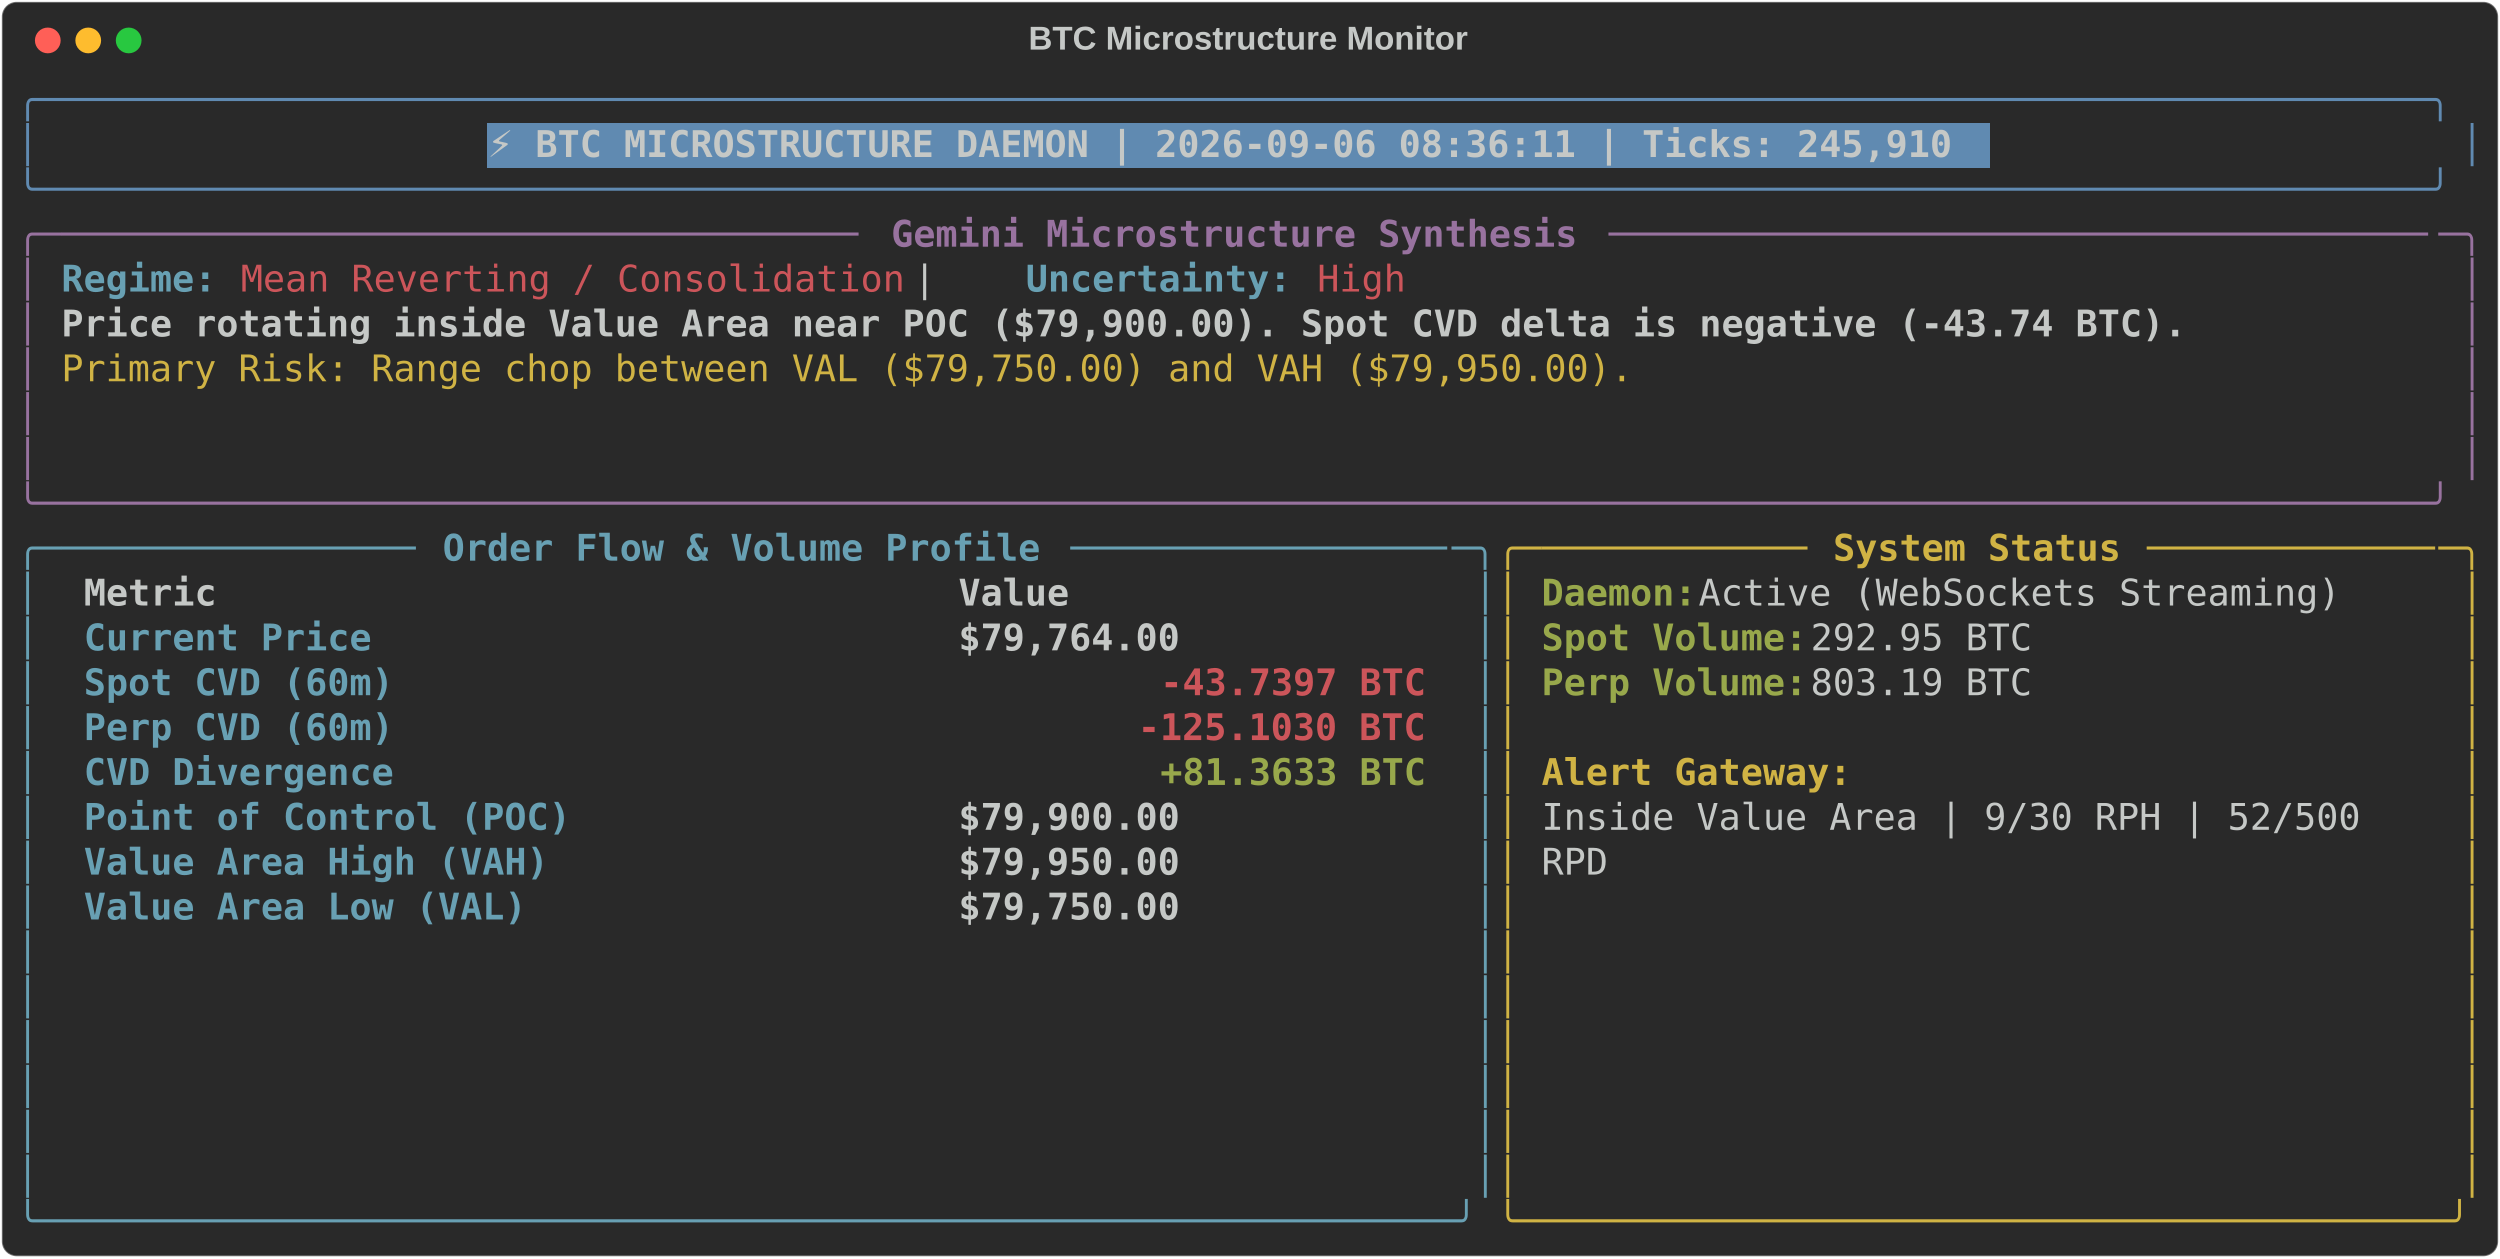
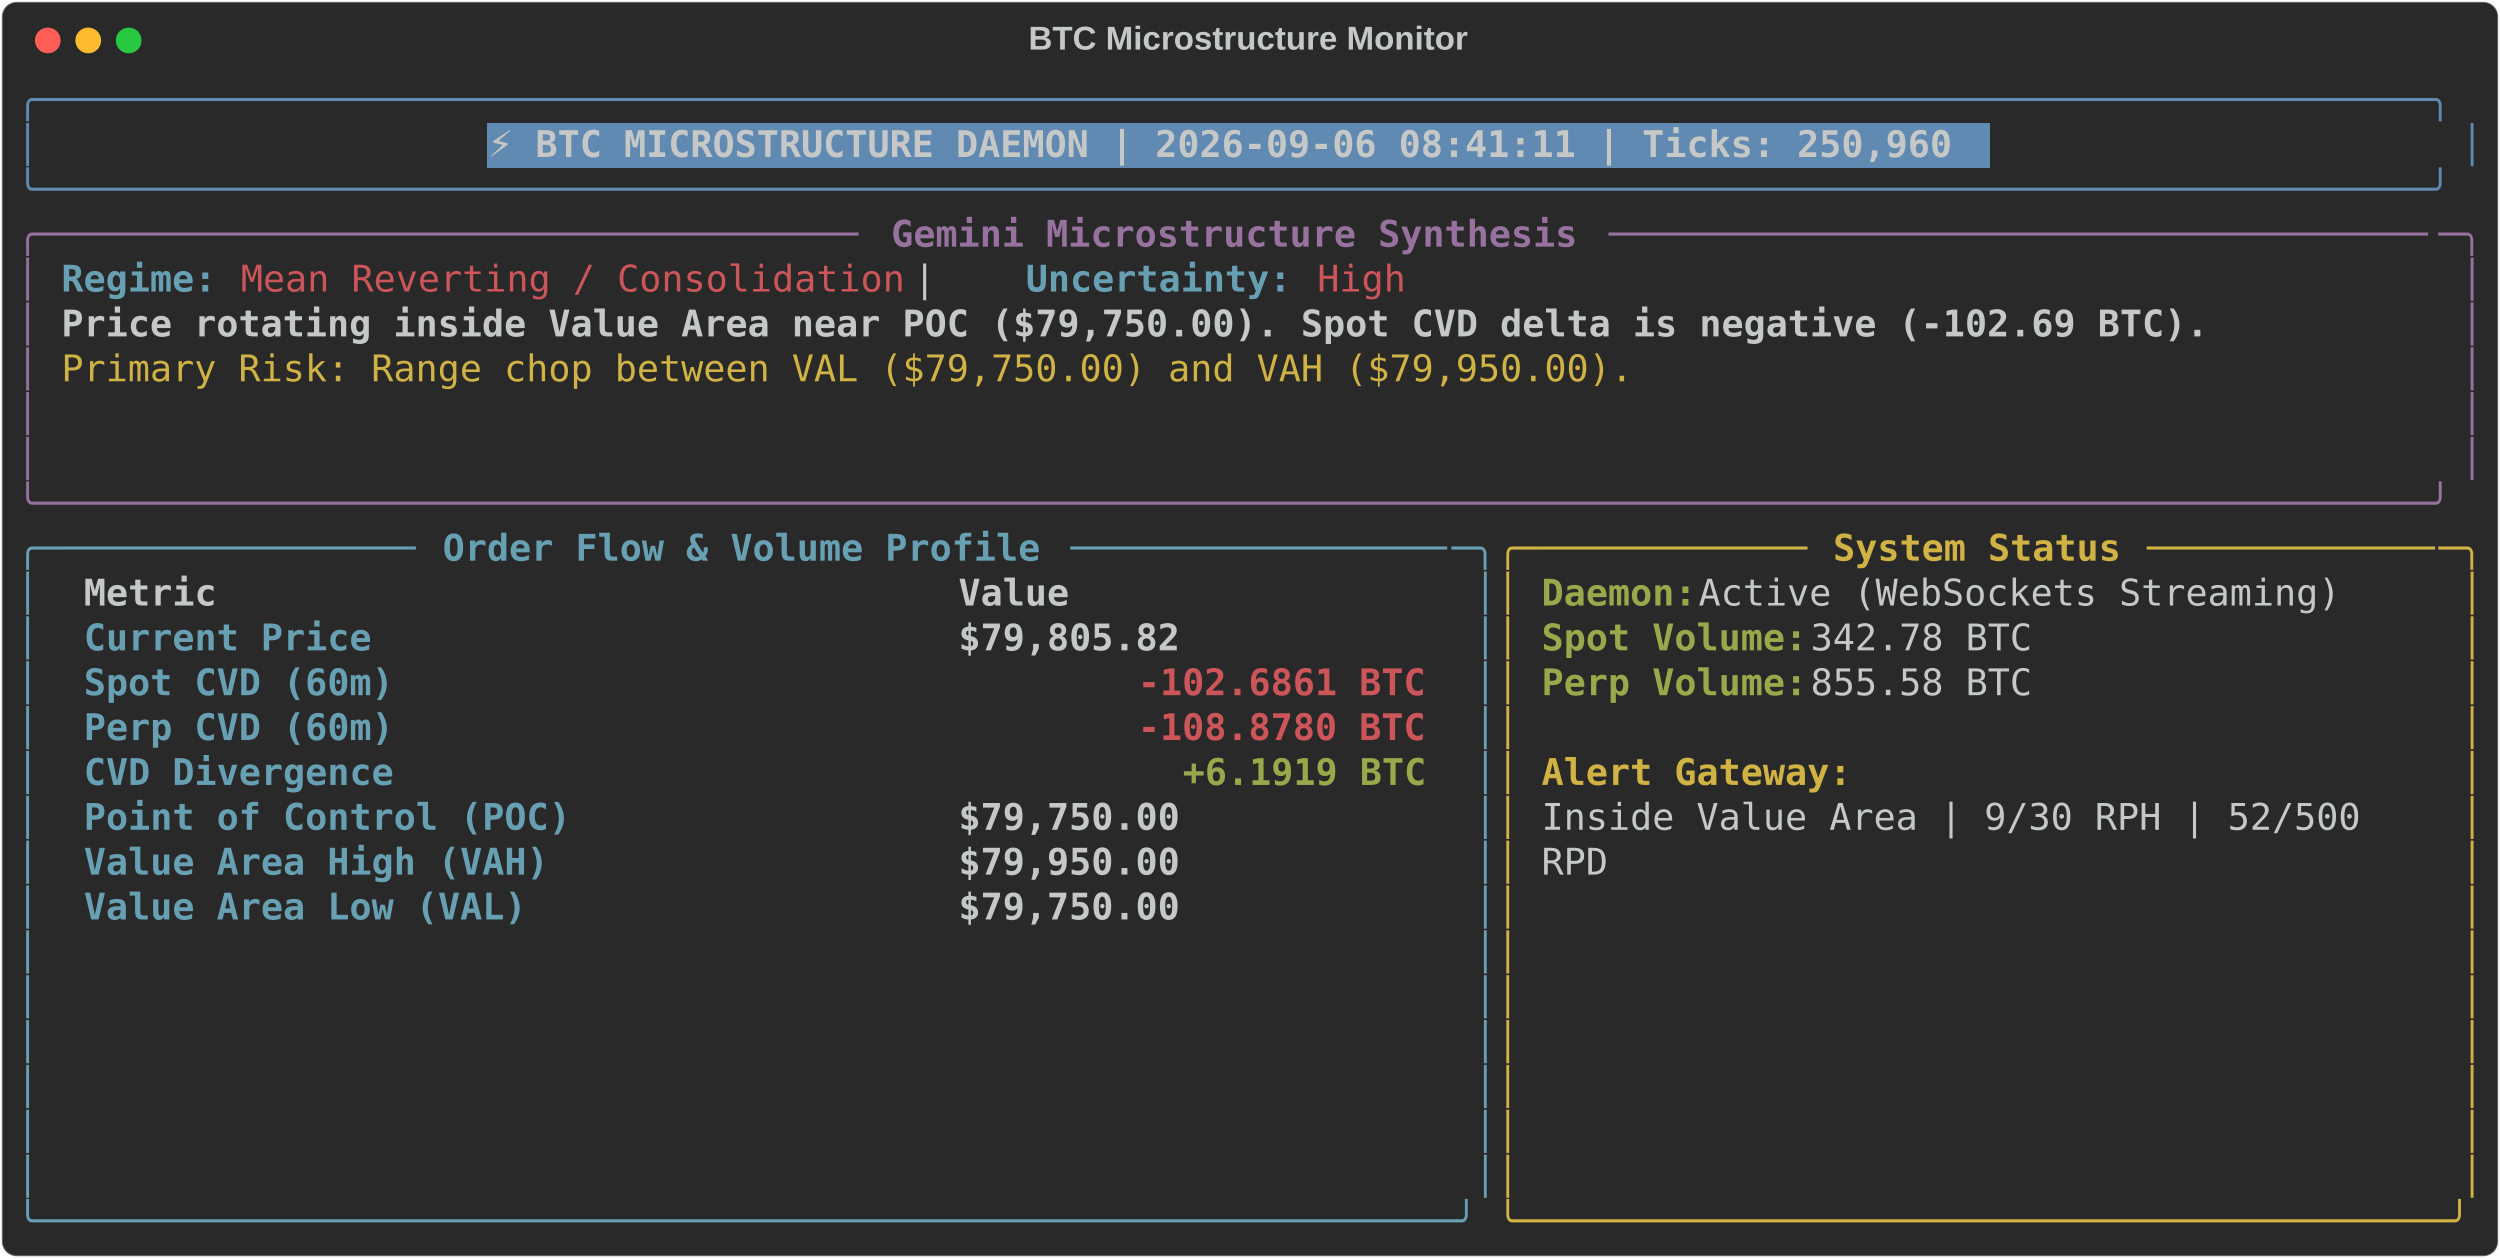
<svg xmlns="http://www.w3.org/2000/svg" class="rich-terminal" viewBox="0 0 1360 684.4">
  <style>

    @font-face {
        font-family: "Fira Code";
        src: local("FiraCode-Regular"),
                url("https://cdnjs.cloudflare.com/ajax/libs/firacode/6.2.0/woff2/FiraCode-Regular.woff2") format("woff2"),
                url("https://cdnjs.cloudflare.com/ajax/libs/firacode/6.2.0/woff/FiraCode-Regular.woff") format("woff");
        font-style: normal;
        font-weight: 400;
    }
    @font-face {
        font-family: "Fira Code";
        src: local("FiraCode-Bold"),
                url("https://cdnjs.cloudflare.com/ajax/libs/firacode/6.2.0/woff2/FiraCode-Bold.woff2") format("woff2"),
                url("https://cdnjs.cloudflare.com/ajax/libs/firacode/6.2.0/woff/FiraCode-Bold.woff") format("woff");
        font-style: bold;
        font-weight: 700;
    }

-     .terminal-2631619374-matrix {
+     .terminal-1254839131-matrix {
        font-family: Fira Code, monospace;
        font-size: 20px;
        line-height: 24.4px;
        font-variant-east-asian: full-width;
    }

-     .terminal-2631619374-title {
+     .terminal-1254839131-title {
        font-size: 18px;
        font-weight: bold;
        font-family: arial;
    }

-     .terminal-2631619374-r1 { fill: #608ab1 }
- .terminal-2631619374-r2 { fill: #c5c8c6 }
- .terminal-2631619374-r3 { fill: #c5c8c6;font-weight: bold }
- .terminal-2631619374-r4 { fill: #98729f }
- .terminal-2631619374-r5 { fill: #98729f;font-weight: bold }
- .terminal-2631619374-r6 { fill: #68a0b3;font-weight: bold }
- .terminal-2631619374-r7 { fill: #cc555a }
- .terminal-2631619374-r8 { fill: #d0b344 }
- .terminal-2631619374-r9 { fill: #68a0b3 }
- .terminal-2631619374-r10 { fill: #d0b344;font-weight: bold }
- .terminal-2631619374-r11 { fill: #98a84b;font-weight: bold }
- .terminal-2631619374-r12 { fill: #cc555a;font-weight: bold }
+     .terminal-1254839131-r1 { fill: #608ab1 }
+ .terminal-1254839131-r2 { fill: #c5c8c6 }
+ .terminal-1254839131-r3 { fill: #c5c8c6;font-weight: bold }
+ .terminal-1254839131-r4 { fill: #98729f }
+ .terminal-1254839131-r5 { fill: #98729f;font-weight: bold }
+ .terminal-1254839131-r6 { fill: #68a0b3;font-weight: bold }
+ .terminal-1254839131-r7 { fill: #cc555a }
+ .terminal-1254839131-r8 { fill: #d0b344 }
+ .terminal-1254839131-r9 { fill: #68a0b3 }
+ .terminal-1254839131-r10 { fill: #d0b344;font-weight: bold }
+ .terminal-1254839131-r11 { fill: #98a84b;font-weight: bold }
+ .terminal-1254839131-r12 { fill: #cc555a;font-weight: bold }
    </style>
  <defs>
-     <clipPath id="terminal-2631619374-clip-terminal">
+     <clipPath id="terminal-1254839131-clip-terminal">
      <rect x="0" y="0" width="1341.0" height="633.4" />
    </clipPath>
-     <clipPath id="terminal-2631619374-line-0">
+     <clipPath id="terminal-1254839131-line-0">
      <rect x="0" y="1.5" width="1342" height="24.65" />
    </clipPath>
-     <clipPath id="terminal-2631619374-line-1">
+     <clipPath id="terminal-1254839131-line-1">
      <rect x="0" y="25.9" width="1342" height="24.65" />
    </clipPath>
-     <clipPath id="terminal-2631619374-line-2">
+     <clipPath id="terminal-1254839131-line-2">
      <rect x="0" y="50.3" width="1342" height="24.65" />
    </clipPath>
-     <clipPath id="terminal-2631619374-line-3">
+     <clipPath id="terminal-1254839131-line-3">
      <rect x="0" y="74.7" width="1342" height="24.65" />
    </clipPath>
-     <clipPath id="terminal-2631619374-line-4">
+     <clipPath id="terminal-1254839131-line-4">
      <rect x="0" y="99.1" width="1342" height="24.65" />
    </clipPath>
-     <clipPath id="terminal-2631619374-line-5">
+     <clipPath id="terminal-1254839131-line-5">
      <rect x="0" y="123.5" width="1342" height="24.65" />
    </clipPath>
-     <clipPath id="terminal-2631619374-line-6">
+     <clipPath id="terminal-1254839131-line-6">
      <rect x="0" y="147.9" width="1342" height="24.65" />
    </clipPath>
-     <clipPath id="terminal-2631619374-line-7">
+     <clipPath id="terminal-1254839131-line-7">
      <rect x="0" y="172.3" width="1342" height="24.65" />
    </clipPath>
-     <clipPath id="terminal-2631619374-line-8">
+     <clipPath id="terminal-1254839131-line-8">
      <rect x="0" y="196.7" width="1342" height="24.65" />
    </clipPath>
-     <clipPath id="terminal-2631619374-line-9">
+     <clipPath id="terminal-1254839131-line-9">
      <rect x="0" y="221.1" width="1342" height="24.65" />
    </clipPath>
-     <clipPath id="terminal-2631619374-line-10">
+     <clipPath id="terminal-1254839131-line-10">
      <rect x="0" y="245.5" width="1342" height="24.65" />
    </clipPath>
-     <clipPath id="terminal-2631619374-line-11">
+     <clipPath id="terminal-1254839131-line-11">
      <rect x="0" y="269.9" width="1342" height="24.65" />
    </clipPath>
-     <clipPath id="terminal-2631619374-line-12">
+     <clipPath id="terminal-1254839131-line-12">
      <rect x="0" y="294.3" width="1342" height="24.65" />
    </clipPath>
-     <clipPath id="terminal-2631619374-line-13">
+     <clipPath id="terminal-1254839131-line-13">
      <rect x="0" y="318.7" width="1342" height="24.65" />
    </clipPath>
-     <clipPath id="terminal-2631619374-line-14">
+     <clipPath id="terminal-1254839131-line-14">
      <rect x="0" y="343.1" width="1342" height="24.65" />
    </clipPath>
-     <clipPath id="terminal-2631619374-line-15">
+     <clipPath id="terminal-1254839131-line-15">
      <rect x="0" y="367.5" width="1342" height="24.65" />
    </clipPath>
-     <clipPath id="terminal-2631619374-line-16">
+     <clipPath id="terminal-1254839131-line-16">
      <rect x="0" y="391.9" width="1342" height="24.65" />
    </clipPath>
-     <clipPath id="terminal-2631619374-line-17">
+     <clipPath id="terminal-1254839131-line-17">
      <rect x="0" y="416.3" width="1342" height="24.65" />
    </clipPath>
-     <clipPath id="terminal-2631619374-line-18">
+     <clipPath id="terminal-1254839131-line-18">
      <rect x="0" y="440.7" width="1342" height="24.65" />
    </clipPath>
-     <clipPath id="terminal-2631619374-line-19">
+     <clipPath id="terminal-1254839131-line-19">
      <rect x="0" y="465.1" width="1342" height="24.65" />
    </clipPath>
-     <clipPath id="terminal-2631619374-line-20">
+     <clipPath id="terminal-1254839131-line-20">
      <rect x="0" y="489.5" width="1342" height="24.65" />
    </clipPath>
-     <clipPath id="terminal-2631619374-line-21">
+     <clipPath id="terminal-1254839131-line-21">
      <rect x="0" y="513.9" width="1342" height="24.65" />
    </clipPath>
-     <clipPath id="terminal-2631619374-line-22">
+     <clipPath id="terminal-1254839131-line-22">
      <rect x="0" y="538.3" width="1342" height="24.65" />
    </clipPath>
-     <clipPath id="terminal-2631619374-line-23">
+     <clipPath id="terminal-1254839131-line-23">
      <rect x="0" y="562.7" width="1342" height="24.65" />
    </clipPath>
-     <clipPath id="terminal-2631619374-line-24">
+     <clipPath id="terminal-1254839131-line-24">
      <rect x="0" y="587.1" width="1342" height="24.65" />
    </clipPath>
  </defs>
  <rect fill="#292929" stroke="rgba(255,255,255,0.35)" stroke-width="1" x="1" y="1" width="1358" height="682.4" rx="8" />
-   <text class="terminal-2631619374-title" fill="#c5c8c6" text-anchor="middle" x="679" y="27">BTC Microstructure Monitor</text>
+   <text class="terminal-1254839131-title" fill="#c5c8c6" text-anchor="middle" x="679" y="27">BTC Microstructure Monitor</text>
  <g transform="translate(26,22)">
    <circle cx="0" cy="0" r="7" fill="#ff5f57" />
    <circle cx="22" cy="0" r="7" fill="#febc2e" />
    <circle cx="44" cy="0" r="7" fill="#28c840" />
  </g>
-   <g transform="translate(9, 41)" clip-path="url(#terminal-2631619374-clip-terminal)">
+   <g transform="translate(9, 41)" clip-path="url(#terminal-1254839131-clip-terminal)">
    <rect fill="#608ab1" x="256.2" y="25.9" width="817.4" height="24.65" shape-rendering="crispEdges" />
-     <g class="terminal-2631619374-matrix">
-       <text class="terminal-2631619374-r1" x="0" y="20" textLength="1342" clip-path="url(#terminal-2631619374-line-0)">╭────────────────────────────────────────────────────────────────────────────────────────────────────────────╮</text>
-       <text class="terminal-2631619374-r2" x="1342" y="20" textLength="12.2" clip-path="url(#terminal-2631619374-line-0)">
- </text>
-       <text class="terminal-2631619374-r1" x="0" y="44.4" textLength="12.2" clip-path="url(#terminal-2631619374-line-1)">│</text>
-       <text class="terminal-2631619374-r3" x="256.2" y="44.4" textLength="805.2" clip-path="url(#terminal-2631619374-line-1)">⚡ BTC MICROSTRUCTURE DAEMON | 2026-09-06 08:36:11 | Ticks: 245,910</text>
-       <text class="terminal-2631619374-r1" x="1329.8" y="44.4" textLength="12.2" clip-path="url(#terminal-2631619374-line-1)">│</text>
-       <text class="terminal-2631619374-r2" x="1342" y="44.4" textLength="12.2" clip-path="url(#terminal-2631619374-line-1)">
- </text>
-       <text class="terminal-2631619374-r1" x="0" y="68.8" textLength="1342" clip-path="url(#terminal-2631619374-line-2)">╰────────────────────────────────────────────────────────────────────────────────────────────────────────────╯</text>
-       <text class="terminal-2631619374-r2" x="1342" y="68.8" textLength="12.2" clip-path="url(#terminal-2631619374-line-2)">
- </text>
-       <text class="terminal-2631619374-r4" x="0" y="93.2" textLength="24.4" clip-path="url(#terminal-2631619374-line-3)">╭─</text>
-       <text class="terminal-2631619374-r4" x="24.4" y="93.2" textLength="439.2" clip-path="url(#terminal-2631619374-line-3)">────────────────────────────────────</text>
-       <text class="terminal-2631619374-r5" x="475.8" y="93.2" textLength="378.2" clip-path="url(#terminal-2631619374-line-3)">Gemini Microstructure Synthesis</text>
-       <text class="terminal-2631619374-r4" x="866.2" y="93.2" textLength="451.4" clip-path="url(#terminal-2631619374-line-3)">─────────────────────────────────────</text>
-       <text class="terminal-2631619374-r4" x="1317.6" y="93.2" textLength="24.4" clip-path="url(#terminal-2631619374-line-3)">─╮</text>
-       <text class="terminal-2631619374-r2" x="1342" y="93.2" textLength="12.2" clip-path="url(#terminal-2631619374-line-3)">
- </text>
-       <text class="terminal-2631619374-r4" x="0" y="117.6" textLength="12.2" clip-path="url(#terminal-2631619374-line-4)">│</text>
-       <text class="terminal-2631619374-r6" x="24.4" y="117.6" textLength="85.4" clip-path="url(#terminal-2631619374-line-4)">Regime:</text>
-       <text class="terminal-2631619374-r7" x="122" y="117.6" textLength="366" clip-path="url(#terminal-2631619374-line-4)">Mean Reverting / Consolidation</text>
-       <text class="terminal-2631619374-r2" x="488" y="117.6" textLength="61" clip-path="url(#terminal-2631619374-line-4)">  |  </text>
-       <text class="terminal-2631619374-r6" x="549" y="117.6" textLength="146.4" clip-path="url(#terminal-2631619374-line-4)">Uncertainty:</text>
-       <text class="terminal-2631619374-r7" x="707.6" y="117.6" textLength="48.8" clip-path="url(#terminal-2631619374-line-4)">High</text>
-       <text class="terminal-2631619374-r4" x="1329.8" y="117.6" textLength="12.2" clip-path="url(#terminal-2631619374-line-4)">│</text>
-       <text class="terminal-2631619374-r2" x="1342" y="117.6" textLength="12.2" clip-path="url(#terminal-2631619374-line-4)">
- </text>
-       <text class="terminal-2631619374-r4" x="0" y="142" textLength="12.2" clip-path="url(#terminal-2631619374-line-5)">│</text>
-       <text class="terminal-2631619374-r3" x="24.4" y="142" textLength="1171.2" clip-path="url(#terminal-2631619374-line-5)">Price rotating inside Value Area near POC ($79,900.00). Spot CVD delta is negative (-43.74 BTC).</text>
-       <text class="terminal-2631619374-r4" x="1329.8" y="142" textLength="12.2" clip-path="url(#terminal-2631619374-line-5)">│</text>
-       <text class="terminal-2631619374-r2" x="1342" y="142" textLength="12.2" clip-path="url(#terminal-2631619374-line-5)">
- </text>
-       <text class="terminal-2631619374-r4" x="0" y="166.4" textLength="12.2" clip-path="url(#terminal-2631619374-line-6)">│</text>
-       <text class="terminal-2631619374-r8" x="24.4" y="166.4" textLength="866.2" clip-path="url(#terminal-2631619374-line-6)">Primary Risk: Range chop between VAL ($79,750.00) and VAH ($79,950.00).</text>
-       <text class="terminal-2631619374-r4" x="1329.8" y="166.4" textLength="12.2" clip-path="url(#terminal-2631619374-line-6)">│</text>
-       <text class="terminal-2631619374-r2" x="1342" y="166.4" textLength="12.2" clip-path="url(#terminal-2631619374-line-6)">
- </text>
-       <text class="terminal-2631619374-r4" x="0" y="190.8" textLength="12.2" clip-path="url(#terminal-2631619374-line-7)">│</text>
-       <text class="terminal-2631619374-r4" x="1329.8" y="190.8" textLength="12.2" clip-path="url(#terminal-2631619374-line-7)">│</text>
-       <text class="terminal-2631619374-r2" x="1342" y="190.8" textLength="12.2" clip-path="url(#terminal-2631619374-line-7)">
- </text>
-       <text class="terminal-2631619374-r4" x="0" y="215.2" textLength="12.2" clip-path="url(#terminal-2631619374-line-8)">│</text>
-       <text class="terminal-2631619374-r4" x="1329.8" y="215.2" textLength="12.2" clip-path="url(#terminal-2631619374-line-8)">│</text>
-       <text class="terminal-2631619374-r2" x="1342" y="215.2" textLength="12.2" clip-path="url(#terminal-2631619374-line-8)">
- </text>
-       <text class="terminal-2631619374-r4" x="0" y="239.6" textLength="1342" clip-path="url(#terminal-2631619374-line-9)">╰────────────────────────────────────────────────────────────────────────────────────────────────────────────╯</text>
-       <text class="terminal-2631619374-r2" x="1342" y="239.6" textLength="12.2" clip-path="url(#terminal-2631619374-line-9)">
- </text>
-       <text class="terminal-2631619374-r9" x="0" y="264" textLength="24.4" clip-path="url(#terminal-2631619374-line-10)">╭─</text>
-       <text class="terminal-2631619374-r9" x="24.4" y="264" textLength="195.2" clip-path="url(#terminal-2631619374-line-10)">────────────────</text>
-       <text class="terminal-2631619374-r6" x="231.8" y="264" textLength="329.4" clip-path="url(#terminal-2631619374-line-10)">Order Flow &amp; Volume Profile</text>
-       <text class="terminal-2631619374-r9" x="573.4" y="264" textLength="207.4" clip-path="url(#terminal-2631619374-line-10)">─────────────────</text>
-       <text class="terminal-2631619374-r9" x="780.8" y="264" textLength="24.4" clip-path="url(#terminal-2631619374-line-10)">─╮</text>
-       <text class="terminal-2631619374-r8" x="805.2" y="264" textLength="24.4" clip-path="url(#terminal-2631619374-line-10)">╭─</text>
-       <text class="terminal-2631619374-r8" x="829.6" y="264" textLength="146.4" clip-path="url(#terminal-2631619374-line-10)">────────────</text>
-       <text class="terminal-2631619374-r10" x="988.2" y="264" textLength="158.6" clip-path="url(#terminal-2631619374-line-10)">System Status</text>
-       <text class="terminal-2631619374-r8" x="1159" y="264" textLength="158.6" clip-path="url(#terminal-2631619374-line-10)">─────────────</text>
-       <text class="terminal-2631619374-r8" x="1317.6" y="264" textLength="24.4" clip-path="url(#terminal-2631619374-line-10)">─╮</text>
-       <text class="terminal-2631619374-r2" x="1342" y="264" textLength="12.2" clip-path="url(#terminal-2631619374-line-10)">
- </text>
-       <text class="terminal-2631619374-r9" x="0" y="288.4" textLength="12.2" clip-path="url(#terminal-2631619374-line-11)">│</text>
-       <text class="terminal-2631619374-r3" x="36.6" y="288.4" textLength="451.4" clip-path="url(#terminal-2631619374-line-11)">Metric                               </text>
-       <text class="terminal-2631619374-r3" x="512.4" y="288.4" textLength="256.2" clip-path="url(#terminal-2631619374-line-11)">                Value</text>
-       <text class="terminal-2631619374-r9" x="793" y="288.4" textLength="12.2" clip-path="url(#terminal-2631619374-line-11)">│</text>
-       <text class="terminal-2631619374-r8" x="805.2" y="288.4" textLength="12.2" clip-path="url(#terminal-2631619374-line-11)">│</text>
-       <text class="terminal-2631619374-r11" x="829.6" y="288.4" textLength="85.4" clip-path="url(#terminal-2631619374-line-11)">Daemon:</text>
-       <text class="terminal-2631619374-r2" x="915" y="288.4" textLength="366" clip-path="url(#terminal-2631619374-line-11)"> Active (WebSockets Streaming)</text>
-       <text class="terminal-2631619374-r8" x="1329.8" y="288.4" textLength="12.2" clip-path="url(#terminal-2631619374-line-11)">│</text>
-       <text class="terminal-2631619374-r2" x="1342" y="288.4" textLength="12.2" clip-path="url(#terminal-2631619374-line-11)">
- </text>
-       <text class="terminal-2631619374-r9" x="0" y="312.8" textLength="12.2" clip-path="url(#terminal-2631619374-line-12)">│</text>
-       <text class="terminal-2631619374-r6" x="36.6" y="312.8" textLength="451.4" clip-path="url(#terminal-2631619374-line-12)">Current Price                        </text>
-       <text class="terminal-2631619374-r3" x="512.4" y="312.8" textLength="256.2" clip-path="url(#terminal-2631619374-line-12)">           $79,764.00</text>
-       <text class="terminal-2631619374-r9" x="793" y="312.8" textLength="12.2" clip-path="url(#terminal-2631619374-line-12)">│</text>
-       <text class="terminal-2631619374-r8" x="805.2" y="312.8" textLength="12.2" clip-path="url(#terminal-2631619374-line-12)">│</text>
-       <text class="terminal-2631619374-r11" x="829.6" y="312.8" textLength="146.4" clip-path="url(#terminal-2631619374-line-12)">Spot Volume:</text>
-       <text class="terminal-2631619374-r2" x="976" y="312.8" textLength="134.2" clip-path="url(#terminal-2631619374-line-12)"> 292.95 BTC</text>
-       <text class="terminal-2631619374-r8" x="1329.8" y="312.8" textLength="12.2" clip-path="url(#terminal-2631619374-line-12)">│</text>
-       <text class="terminal-2631619374-r2" x="1342" y="312.8" textLength="12.2" clip-path="url(#terminal-2631619374-line-12)">
- </text>
-       <text class="terminal-2631619374-r9" x="0" y="337.2" textLength="12.2" clip-path="url(#terminal-2631619374-line-13)">│</text>
-       <text class="terminal-2631619374-r6" x="36.6" y="337.2" textLength="451.4" clip-path="url(#terminal-2631619374-line-13)">Spot CVD (60m)                       </text>
-       <text class="terminal-2631619374-r12" x="622.2" y="337.2" textLength="146.4" clip-path="url(#terminal-2631619374-line-13)">-43.7397 BTC</text>
-       <text class="terminal-2631619374-r9" x="793" y="337.2" textLength="12.2" clip-path="url(#terminal-2631619374-line-13)">│</text>
-       <text class="terminal-2631619374-r8" x="805.2" y="337.2" textLength="12.2" clip-path="url(#terminal-2631619374-line-13)">│</text>
-       <text class="terminal-2631619374-r11" x="829.6" y="337.2" textLength="146.4" clip-path="url(#terminal-2631619374-line-13)">Perp Volume:</text>
-       <text class="terminal-2631619374-r2" x="976" y="337.2" textLength="134.2" clip-path="url(#terminal-2631619374-line-13)"> 803.19 BTC</text>
-       <text class="terminal-2631619374-r8" x="1329.8" y="337.2" textLength="12.2" clip-path="url(#terminal-2631619374-line-13)">│</text>
-       <text class="terminal-2631619374-r2" x="1342" y="337.2" textLength="12.2" clip-path="url(#terminal-2631619374-line-13)">
- </text>
-       <text class="terminal-2631619374-r9" x="0" y="361.6" textLength="12.2" clip-path="url(#terminal-2631619374-line-14)">│</text>
-       <text class="terminal-2631619374-r6" x="36.6" y="361.6" textLength="451.4" clip-path="url(#terminal-2631619374-line-14)">Perp CVD (60m)                       </text>
-       <text class="terminal-2631619374-r12" x="610" y="361.6" textLength="158.6" clip-path="url(#terminal-2631619374-line-14)">-125.1030 BTC</text>
-       <text class="terminal-2631619374-r9" x="793" y="361.6" textLength="12.2" clip-path="url(#terminal-2631619374-line-14)">│</text>
-       <text class="terminal-2631619374-r8" x="805.2" y="361.6" textLength="12.2" clip-path="url(#terminal-2631619374-line-14)">│</text>
-       <text class="terminal-2631619374-r8" x="1329.8" y="361.6" textLength="12.2" clip-path="url(#terminal-2631619374-line-14)">│</text>
-       <text class="terminal-2631619374-r2" x="1342" y="361.6" textLength="12.2" clip-path="url(#terminal-2631619374-line-14)">
- </text>
-       <text class="terminal-2631619374-r9" x="0" y="386" textLength="12.2" clip-path="url(#terminal-2631619374-line-15)">│</text>
-       <text class="terminal-2631619374-r6" x="36.6" y="386" textLength="451.4" clip-path="url(#terminal-2631619374-line-15)">CVD Divergence                       </text>
-       <text class="terminal-2631619374-r11" x="622.2" y="386" textLength="146.4" clip-path="url(#terminal-2631619374-line-15)">+81.3633 BTC</text>
-       <text class="terminal-2631619374-r9" x="793" y="386" textLength="12.2" clip-path="url(#terminal-2631619374-line-15)">│</text>
-       <text class="terminal-2631619374-r8" x="805.2" y="386" textLength="12.2" clip-path="url(#terminal-2631619374-line-15)">│</text>
-       <text class="terminal-2631619374-r10" x="829.6" y="386" textLength="170.8" clip-path="url(#terminal-2631619374-line-15)">Alert Gateway:</text>
-       <text class="terminal-2631619374-r8" x="1329.8" y="386" textLength="12.2" clip-path="url(#terminal-2631619374-line-15)">│</text>
-       <text class="terminal-2631619374-r2" x="1342" y="386" textLength="12.2" clip-path="url(#terminal-2631619374-line-15)">
- </text>
-       <text class="terminal-2631619374-r9" x="0" y="410.4" textLength="12.2" clip-path="url(#terminal-2631619374-line-16)">│</text>
-       <text class="terminal-2631619374-r6" x="36.6" y="410.4" textLength="451.4" clip-path="url(#terminal-2631619374-line-16)">Point of Control (POC)               </text>
-       <text class="terminal-2631619374-r3" x="512.4" y="410.4" textLength="256.2" clip-path="url(#terminal-2631619374-line-16)">           $79,900.00</text>
-       <text class="terminal-2631619374-r9" x="793" y="410.4" textLength="12.2" clip-path="url(#terminal-2631619374-line-16)">│</text>
-       <text class="terminal-2631619374-r8" x="805.2" y="410.4" textLength="12.2" clip-path="url(#terminal-2631619374-line-16)">│</text>
-       <text class="terminal-2631619374-r2" x="829.6" y="410.4" textLength="463.6" clip-path="url(#terminal-2631619374-line-16)">Inside Value Area | 9/30 RPH | 52/500 </text>
-       <text class="terminal-2631619374-r8" x="1329.8" y="410.4" textLength="12.2" clip-path="url(#terminal-2631619374-line-16)">│</text>
-       <text class="terminal-2631619374-r2" x="1342" y="410.4" textLength="12.2" clip-path="url(#terminal-2631619374-line-16)">
- </text>
-       <text class="terminal-2631619374-r9" x="0" y="434.8" textLength="12.2" clip-path="url(#terminal-2631619374-line-17)">│</text>
-       <text class="terminal-2631619374-r6" x="36.6" y="434.8" textLength="451.4" clip-path="url(#terminal-2631619374-line-17)">Value Area High (VAH)                </text>
-       <text class="terminal-2631619374-r3" x="512.4" y="434.8" textLength="256.2" clip-path="url(#terminal-2631619374-line-17)">           $79,950.00</text>
-       <text class="terminal-2631619374-r9" x="793" y="434.8" textLength="12.2" clip-path="url(#terminal-2631619374-line-17)">│</text>
-       <text class="terminal-2631619374-r8" x="805.2" y="434.8" textLength="12.2" clip-path="url(#terminal-2631619374-line-17)">│</text>
-       <text class="terminal-2631619374-r2" x="829.6" y="434.8" textLength="36.6" clip-path="url(#terminal-2631619374-line-17)">RPD</text>
-       <text class="terminal-2631619374-r8" x="1329.8" y="434.8" textLength="12.2" clip-path="url(#terminal-2631619374-line-17)">│</text>
-       <text class="terminal-2631619374-r2" x="1342" y="434.8" textLength="12.2" clip-path="url(#terminal-2631619374-line-17)">
- </text>
-       <text class="terminal-2631619374-r9" x="0" y="459.2" textLength="12.2" clip-path="url(#terminal-2631619374-line-18)">│</text>
-       <text class="terminal-2631619374-r6" x="36.6" y="459.2" textLength="451.4" clip-path="url(#terminal-2631619374-line-18)">Value Area Low (VAL)                 </text>
-       <text class="terminal-2631619374-r3" x="512.4" y="459.2" textLength="256.2" clip-path="url(#terminal-2631619374-line-18)">           $79,750.00</text>
-       <text class="terminal-2631619374-r9" x="793" y="459.2" textLength="12.2" clip-path="url(#terminal-2631619374-line-18)">│</text>
-       <text class="terminal-2631619374-r8" x="805.2" y="459.2" textLength="12.2" clip-path="url(#terminal-2631619374-line-18)">│</text>
-       <text class="terminal-2631619374-r8" x="1329.8" y="459.2" textLength="12.2" clip-path="url(#terminal-2631619374-line-18)">│</text>
-       <text class="terminal-2631619374-r2" x="1342" y="459.2" textLength="12.2" clip-path="url(#terminal-2631619374-line-18)">
- </text>
-       <text class="terminal-2631619374-r9" x="0" y="483.6" textLength="12.2" clip-path="url(#terminal-2631619374-line-19)">│</text>
-       <text class="terminal-2631619374-r9" x="793" y="483.6" textLength="12.2" clip-path="url(#terminal-2631619374-line-19)">│</text>
-       <text class="terminal-2631619374-r8" x="805.2" y="483.6" textLength="12.2" clip-path="url(#terminal-2631619374-line-19)">│</text>
-       <text class="terminal-2631619374-r8" x="1329.8" y="483.6" textLength="12.2" clip-path="url(#terminal-2631619374-line-19)">│</text>
-       <text class="terminal-2631619374-r2" x="1342" y="483.6" textLength="12.2" clip-path="url(#terminal-2631619374-line-19)">
- </text>
-       <text class="terminal-2631619374-r9" x="0" y="508" textLength="12.2" clip-path="url(#terminal-2631619374-line-20)">│</text>
-       <text class="terminal-2631619374-r9" x="793" y="508" textLength="12.2" clip-path="url(#terminal-2631619374-line-20)">│</text>
-       <text class="terminal-2631619374-r8" x="805.2" y="508" textLength="12.2" clip-path="url(#terminal-2631619374-line-20)">│</text>
-       <text class="terminal-2631619374-r8" x="1329.8" y="508" textLength="12.2" clip-path="url(#terminal-2631619374-line-20)">│</text>
-       <text class="terminal-2631619374-r2" x="1342" y="508" textLength="12.2" clip-path="url(#terminal-2631619374-line-20)">
- </text>
-       <text class="terminal-2631619374-r9" x="0" y="532.4" textLength="12.2" clip-path="url(#terminal-2631619374-line-21)">│</text>
-       <text class="terminal-2631619374-r9" x="793" y="532.4" textLength="12.2" clip-path="url(#terminal-2631619374-line-21)">│</text>
-       <text class="terminal-2631619374-r8" x="805.2" y="532.4" textLength="12.2" clip-path="url(#terminal-2631619374-line-21)">│</text>
-       <text class="terminal-2631619374-r8" x="1329.8" y="532.4" textLength="12.2" clip-path="url(#terminal-2631619374-line-21)">│</text>
-       <text class="terminal-2631619374-r2" x="1342" y="532.4" textLength="12.2" clip-path="url(#terminal-2631619374-line-21)">
- </text>
-       <text class="terminal-2631619374-r9" x="0" y="556.8" textLength="12.2" clip-path="url(#terminal-2631619374-line-22)">│</text>
-       <text class="terminal-2631619374-r9" x="793" y="556.8" textLength="12.2" clip-path="url(#terminal-2631619374-line-22)">│</text>
-       <text class="terminal-2631619374-r8" x="805.2" y="556.8" textLength="12.2" clip-path="url(#terminal-2631619374-line-22)">│</text>
-       <text class="terminal-2631619374-r8" x="1329.8" y="556.8" textLength="12.2" clip-path="url(#terminal-2631619374-line-22)">│</text>
-       <text class="terminal-2631619374-r2" x="1342" y="556.8" textLength="12.2" clip-path="url(#terminal-2631619374-line-22)">
- </text>
-       <text class="terminal-2631619374-r9" x="0" y="581.2" textLength="12.2" clip-path="url(#terminal-2631619374-line-23)">│</text>
-       <text class="terminal-2631619374-r9" x="793" y="581.2" textLength="12.2" clip-path="url(#terminal-2631619374-line-23)">│</text>
-       <text class="terminal-2631619374-r8" x="805.2" y="581.2" textLength="12.2" clip-path="url(#terminal-2631619374-line-23)">│</text>
-       <text class="terminal-2631619374-r8" x="1329.8" y="581.2" textLength="12.2" clip-path="url(#terminal-2631619374-line-23)">│</text>
-       <text class="terminal-2631619374-r2" x="1342" y="581.2" textLength="12.2" clip-path="url(#terminal-2631619374-line-23)">
- </text>
-       <text class="terminal-2631619374-r9" x="0" y="605.6" textLength="12.2" clip-path="url(#terminal-2631619374-line-24)">│</text>
-       <text class="terminal-2631619374-r9" x="793" y="605.6" textLength="12.2" clip-path="url(#terminal-2631619374-line-24)">│</text>
-       <text class="terminal-2631619374-r8" x="805.2" y="605.6" textLength="12.2" clip-path="url(#terminal-2631619374-line-24)">│</text>
-       <text class="terminal-2631619374-r8" x="1329.8" y="605.6" textLength="12.2" clip-path="url(#terminal-2631619374-line-24)">│</text>
-       <text class="terminal-2631619374-r2" x="1342" y="605.6" textLength="12.2" clip-path="url(#terminal-2631619374-line-24)">
- </text>
-       <text class="terminal-2631619374-r9" x="0" y="630" textLength="805.2" clip-path="url(#terminal-2631619374-line-25)">╰────────────────────────────────────────────────────────────────╯</text>
-       <text class="terminal-2631619374-r8" x="805.2" y="630" textLength="536.8" clip-path="url(#terminal-2631619374-line-25)">╰──────────────────────────────────────────╯</text>
-       <text class="terminal-2631619374-r2" x="1342" y="630" textLength="12.2" clip-path="url(#terminal-2631619374-line-25)">
+     <g class="terminal-1254839131-matrix">
+       <text class="terminal-1254839131-r1" x="0" y="20" textLength="1342" clip-path="url(#terminal-1254839131-line-0)">╭────────────────────────────────────────────────────────────────────────────────────────────────────────────╮</text>
+       <text class="terminal-1254839131-r2" x="1342" y="20" textLength="12.2" clip-path="url(#terminal-1254839131-line-0)">
+ </text>
+       <text class="terminal-1254839131-r1" x="0" y="44.4" textLength="12.2" clip-path="url(#terminal-1254839131-line-1)">│</text>
+       <text class="terminal-1254839131-r3" x="256.2" y="44.4" textLength="805.2" clip-path="url(#terminal-1254839131-line-1)">⚡ BTC MICROSTRUCTURE DAEMON | 2026-09-06 08:41:11 | Ticks: 250,960</text>
+       <text class="terminal-1254839131-r1" x="1329.8" y="44.4" textLength="12.2" clip-path="url(#terminal-1254839131-line-1)">│</text>
+       <text class="terminal-1254839131-r2" x="1342" y="44.4" textLength="12.2" clip-path="url(#terminal-1254839131-line-1)">
+ </text>
+       <text class="terminal-1254839131-r1" x="0" y="68.8" textLength="1342" clip-path="url(#terminal-1254839131-line-2)">╰────────────────────────────────────────────────────────────────────────────────────────────────────────────╯</text>
+       <text class="terminal-1254839131-r2" x="1342" y="68.8" textLength="12.2" clip-path="url(#terminal-1254839131-line-2)">
+ </text>
+       <text class="terminal-1254839131-r4" x="0" y="93.2" textLength="24.4" clip-path="url(#terminal-1254839131-line-3)">╭─</text>
+       <text class="terminal-1254839131-r4" x="24.4" y="93.2" textLength="439.2" clip-path="url(#terminal-1254839131-line-3)">────────────────────────────────────</text>
+       <text class="terminal-1254839131-r5" x="475.8" y="93.2" textLength="378.2" clip-path="url(#terminal-1254839131-line-3)">Gemini Microstructure Synthesis</text>
+       <text class="terminal-1254839131-r4" x="866.2" y="93.2" textLength="451.4" clip-path="url(#terminal-1254839131-line-3)">─────────────────────────────────────</text>
+       <text class="terminal-1254839131-r4" x="1317.6" y="93.2" textLength="24.4" clip-path="url(#terminal-1254839131-line-3)">─╮</text>
+       <text class="terminal-1254839131-r2" x="1342" y="93.2" textLength="12.2" clip-path="url(#terminal-1254839131-line-3)">
+ </text>
+       <text class="terminal-1254839131-r4" x="0" y="117.6" textLength="12.2" clip-path="url(#terminal-1254839131-line-4)">│</text>
+       <text class="terminal-1254839131-r6" x="24.4" y="117.6" textLength="85.4" clip-path="url(#terminal-1254839131-line-4)">Regime:</text>
+       <text class="terminal-1254839131-r7" x="122" y="117.6" textLength="366" clip-path="url(#terminal-1254839131-line-4)">Mean Reverting / Consolidation</text>
+       <text class="terminal-1254839131-r2" x="488" y="117.6" textLength="61" clip-path="url(#terminal-1254839131-line-4)">  |  </text>
+       <text class="terminal-1254839131-r6" x="549" y="117.6" textLength="146.4" clip-path="url(#terminal-1254839131-line-4)">Uncertainty:</text>
+       <text class="terminal-1254839131-r7" x="707.6" y="117.6" textLength="48.8" clip-path="url(#terminal-1254839131-line-4)">High</text>
+       <text class="terminal-1254839131-r4" x="1329.8" y="117.6" textLength="12.2" clip-path="url(#terminal-1254839131-line-4)">│</text>
+       <text class="terminal-1254839131-r2" x="1342" y="117.6" textLength="12.2" clip-path="url(#terminal-1254839131-line-4)">
+ </text>
+       <text class="terminal-1254839131-r4" x="0" y="142" textLength="12.2" clip-path="url(#terminal-1254839131-line-5)">│</text>
+       <text class="terminal-1254839131-r3" x="24.4" y="142" textLength="1183.4" clip-path="url(#terminal-1254839131-line-5)">Price rotating inside Value Area near POC ($79,750.00). Spot CVD delta is negative (-102.69 BTC).</text>
+       <text class="terminal-1254839131-r4" x="1329.8" y="142" textLength="12.2" clip-path="url(#terminal-1254839131-line-5)">│</text>
+       <text class="terminal-1254839131-r2" x="1342" y="142" textLength="12.2" clip-path="url(#terminal-1254839131-line-5)">
+ </text>
+       <text class="terminal-1254839131-r4" x="0" y="166.4" textLength="12.2" clip-path="url(#terminal-1254839131-line-6)">│</text>
+       <text class="terminal-1254839131-r8" x="24.4" y="166.4" textLength="866.2" clip-path="url(#terminal-1254839131-line-6)">Primary Risk: Range chop between VAL ($79,750.00) and VAH ($79,950.00).</text>
+       <text class="terminal-1254839131-r4" x="1329.8" y="166.4" textLength="12.2" clip-path="url(#terminal-1254839131-line-6)">│</text>
+       <text class="terminal-1254839131-r2" x="1342" y="166.4" textLength="12.2" clip-path="url(#terminal-1254839131-line-6)">
+ </text>
+       <text class="terminal-1254839131-r4" x="0" y="190.8" textLength="12.2" clip-path="url(#terminal-1254839131-line-7)">│</text>
+       <text class="terminal-1254839131-r4" x="1329.8" y="190.8" textLength="12.2" clip-path="url(#terminal-1254839131-line-7)">│</text>
+       <text class="terminal-1254839131-r2" x="1342" y="190.8" textLength="12.2" clip-path="url(#terminal-1254839131-line-7)">
+ </text>
+       <text class="terminal-1254839131-r4" x="0" y="215.2" textLength="12.2" clip-path="url(#terminal-1254839131-line-8)">│</text>
+       <text class="terminal-1254839131-r4" x="1329.8" y="215.2" textLength="12.2" clip-path="url(#terminal-1254839131-line-8)">│</text>
+       <text class="terminal-1254839131-r2" x="1342" y="215.2" textLength="12.2" clip-path="url(#terminal-1254839131-line-8)">
+ </text>
+       <text class="terminal-1254839131-r4" x="0" y="239.6" textLength="1342" clip-path="url(#terminal-1254839131-line-9)">╰────────────────────────────────────────────────────────────────────────────────────────────────────────────╯</text>
+       <text class="terminal-1254839131-r2" x="1342" y="239.6" textLength="12.2" clip-path="url(#terminal-1254839131-line-9)">
+ </text>
+       <text class="terminal-1254839131-r9" x="0" y="264" textLength="24.4" clip-path="url(#terminal-1254839131-line-10)">╭─</text>
+       <text class="terminal-1254839131-r9" x="24.4" y="264" textLength="195.2" clip-path="url(#terminal-1254839131-line-10)">────────────────</text>
+       <text class="terminal-1254839131-r6" x="231.8" y="264" textLength="329.4" clip-path="url(#terminal-1254839131-line-10)">Order Flow &amp; Volume Profile</text>
+       <text class="terminal-1254839131-r9" x="573.4" y="264" textLength="207.4" clip-path="url(#terminal-1254839131-line-10)">─────────────────</text>
+       <text class="terminal-1254839131-r9" x="780.8" y="264" textLength="24.4" clip-path="url(#terminal-1254839131-line-10)">─╮</text>
+       <text class="terminal-1254839131-r8" x="805.2" y="264" textLength="24.4" clip-path="url(#terminal-1254839131-line-10)">╭─</text>
+       <text class="terminal-1254839131-r8" x="829.6" y="264" textLength="146.4" clip-path="url(#terminal-1254839131-line-10)">────────────</text>
+       <text class="terminal-1254839131-r10" x="988.2" y="264" textLength="158.6" clip-path="url(#terminal-1254839131-line-10)">System Status</text>
+       <text class="terminal-1254839131-r8" x="1159" y="264" textLength="158.6" clip-path="url(#terminal-1254839131-line-10)">─────────────</text>
+       <text class="terminal-1254839131-r8" x="1317.6" y="264" textLength="24.4" clip-path="url(#terminal-1254839131-line-10)">─╮</text>
+       <text class="terminal-1254839131-r2" x="1342" y="264" textLength="12.2" clip-path="url(#terminal-1254839131-line-10)">
+ </text>
+       <text class="terminal-1254839131-r9" x="0" y="288.4" textLength="12.2" clip-path="url(#terminal-1254839131-line-11)">│</text>
+       <text class="terminal-1254839131-r3" x="36.6" y="288.4" textLength="451.4" clip-path="url(#terminal-1254839131-line-11)">Metric                               </text>
+       <text class="terminal-1254839131-r3" x="512.4" y="288.4" textLength="256.2" clip-path="url(#terminal-1254839131-line-11)">                Value</text>
+       <text class="terminal-1254839131-r9" x="793" y="288.4" textLength="12.2" clip-path="url(#terminal-1254839131-line-11)">│</text>
+       <text class="terminal-1254839131-r8" x="805.2" y="288.4" textLength="12.2" clip-path="url(#terminal-1254839131-line-11)">│</text>
+       <text class="terminal-1254839131-r11" x="829.6" y="288.4" textLength="85.4" clip-path="url(#terminal-1254839131-line-11)">Daemon:</text>
+       <text class="terminal-1254839131-r2" x="915" y="288.4" textLength="366" clip-path="url(#terminal-1254839131-line-11)"> Active (WebSockets Streaming)</text>
+       <text class="terminal-1254839131-r8" x="1329.8" y="288.4" textLength="12.2" clip-path="url(#terminal-1254839131-line-11)">│</text>
+       <text class="terminal-1254839131-r2" x="1342" y="288.4" textLength="12.2" clip-path="url(#terminal-1254839131-line-11)">
+ </text>
+       <text class="terminal-1254839131-r9" x="0" y="312.8" textLength="12.2" clip-path="url(#terminal-1254839131-line-12)">│</text>
+       <text class="terminal-1254839131-r6" x="36.6" y="312.8" textLength="451.4" clip-path="url(#terminal-1254839131-line-12)">Current Price                        </text>
+       <text class="terminal-1254839131-r3" x="512.4" y="312.8" textLength="256.2" clip-path="url(#terminal-1254839131-line-12)">           $79,805.82</text>
+       <text class="terminal-1254839131-r9" x="793" y="312.8" textLength="12.2" clip-path="url(#terminal-1254839131-line-12)">│</text>
+       <text class="terminal-1254839131-r8" x="805.2" y="312.8" textLength="12.2" clip-path="url(#terminal-1254839131-line-12)">│</text>
+       <text class="terminal-1254839131-r11" x="829.6" y="312.8" textLength="146.4" clip-path="url(#terminal-1254839131-line-12)">Spot Volume:</text>
+       <text class="terminal-1254839131-r2" x="976" y="312.8" textLength="134.2" clip-path="url(#terminal-1254839131-line-12)"> 342.78 BTC</text>
+       <text class="terminal-1254839131-r8" x="1329.8" y="312.8" textLength="12.2" clip-path="url(#terminal-1254839131-line-12)">│</text>
+       <text class="terminal-1254839131-r2" x="1342" y="312.8" textLength="12.2" clip-path="url(#terminal-1254839131-line-12)">
+ </text>
+       <text class="terminal-1254839131-r9" x="0" y="337.2" textLength="12.2" clip-path="url(#terminal-1254839131-line-13)">│</text>
+       <text class="terminal-1254839131-r6" x="36.6" y="337.2" textLength="451.4" clip-path="url(#terminal-1254839131-line-13)">Spot CVD (60m)                       </text>
+       <text class="terminal-1254839131-r12" x="610" y="337.2" textLength="158.6" clip-path="url(#terminal-1254839131-line-13)">-102.6861 BTC</text>
+       <text class="terminal-1254839131-r9" x="793" y="337.2" textLength="12.2" clip-path="url(#terminal-1254839131-line-13)">│</text>
+       <text class="terminal-1254839131-r8" x="805.2" y="337.2" textLength="12.2" clip-path="url(#terminal-1254839131-line-13)">│</text>
+       <text class="terminal-1254839131-r11" x="829.6" y="337.2" textLength="146.4" clip-path="url(#terminal-1254839131-line-13)">Perp Volume:</text>
+       <text class="terminal-1254839131-r2" x="976" y="337.2" textLength="134.2" clip-path="url(#terminal-1254839131-line-13)"> 855.58 BTC</text>
+       <text class="terminal-1254839131-r8" x="1329.8" y="337.2" textLength="12.2" clip-path="url(#terminal-1254839131-line-13)">│</text>
+       <text class="terminal-1254839131-r2" x="1342" y="337.2" textLength="12.2" clip-path="url(#terminal-1254839131-line-13)">
+ </text>
+       <text class="terminal-1254839131-r9" x="0" y="361.6" textLength="12.2" clip-path="url(#terminal-1254839131-line-14)">│</text>
+       <text class="terminal-1254839131-r6" x="36.6" y="361.6" textLength="451.4" clip-path="url(#terminal-1254839131-line-14)">Perp CVD (60m)                       </text>
+       <text class="terminal-1254839131-r12" x="610" y="361.6" textLength="158.6" clip-path="url(#terminal-1254839131-line-14)">-108.8780 BTC</text>
+       <text class="terminal-1254839131-r9" x="793" y="361.6" textLength="12.2" clip-path="url(#terminal-1254839131-line-14)">│</text>
+       <text class="terminal-1254839131-r8" x="805.2" y="361.6" textLength="12.2" clip-path="url(#terminal-1254839131-line-14)">│</text>
+       <text class="terminal-1254839131-r8" x="1329.8" y="361.6" textLength="12.2" clip-path="url(#terminal-1254839131-line-14)">│</text>
+       <text class="terminal-1254839131-r2" x="1342" y="361.6" textLength="12.2" clip-path="url(#terminal-1254839131-line-14)">
+ </text>
+       <text class="terminal-1254839131-r9" x="0" y="386" textLength="12.2" clip-path="url(#terminal-1254839131-line-15)">│</text>
+       <text class="terminal-1254839131-r6" x="36.6" y="386" textLength="451.4" clip-path="url(#terminal-1254839131-line-15)">CVD Divergence                       </text>
+       <text class="terminal-1254839131-r11" x="634.4" y="386" textLength="134.2" clip-path="url(#terminal-1254839131-line-15)">+6.1919 BTC</text>
+       <text class="terminal-1254839131-r9" x="793" y="386" textLength="12.2" clip-path="url(#terminal-1254839131-line-15)">│</text>
+       <text class="terminal-1254839131-r8" x="805.2" y="386" textLength="12.2" clip-path="url(#terminal-1254839131-line-15)">│</text>
+       <text class="terminal-1254839131-r10" x="829.6" y="386" textLength="170.8" clip-path="url(#terminal-1254839131-line-15)">Alert Gateway:</text>
+       <text class="terminal-1254839131-r8" x="1329.8" y="386" textLength="12.2" clip-path="url(#terminal-1254839131-line-15)">│</text>
+       <text class="terminal-1254839131-r2" x="1342" y="386" textLength="12.2" clip-path="url(#terminal-1254839131-line-15)">
+ </text>
+       <text class="terminal-1254839131-r9" x="0" y="410.4" textLength="12.2" clip-path="url(#terminal-1254839131-line-16)">│</text>
+       <text class="terminal-1254839131-r6" x="36.6" y="410.4" textLength="451.4" clip-path="url(#terminal-1254839131-line-16)">Point of Control (POC)               </text>
+       <text class="terminal-1254839131-r3" x="512.4" y="410.4" textLength="256.2" clip-path="url(#terminal-1254839131-line-16)">           $79,750.00</text>
+       <text class="terminal-1254839131-r9" x="793" y="410.4" textLength="12.2" clip-path="url(#terminal-1254839131-line-16)">│</text>
+       <text class="terminal-1254839131-r8" x="805.2" y="410.4" textLength="12.2" clip-path="url(#terminal-1254839131-line-16)">│</text>
+       <text class="terminal-1254839131-r2" x="829.6" y="410.4" textLength="463.6" clip-path="url(#terminal-1254839131-line-16)">Inside Value Area | 9/30 RPH | 52/500 </text>
+       <text class="terminal-1254839131-r8" x="1329.8" y="410.4" textLength="12.2" clip-path="url(#terminal-1254839131-line-16)">│</text>
+       <text class="terminal-1254839131-r2" x="1342" y="410.4" textLength="12.2" clip-path="url(#terminal-1254839131-line-16)">
+ </text>
+       <text class="terminal-1254839131-r9" x="0" y="434.8" textLength="12.2" clip-path="url(#terminal-1254839131-line-17)">│</text>
+       <text class="terminal-1254839131-r6" x="36.6" y="434.8" textLength="451.4" clip-path="url(#terminal-1254839131-line-17)">Value Area High (VAH)                </text>
+       <text class="terminal-1254839131-r3" x="512.4" y="434.8" textLength="256.2" clip-path="url(#terminal-1254839131-line-17)">           $79,950.00</text>
+       <text class="terminal-1254839131-r9" x="793" y="434.8" textLength="12.2" clip-path="url(#terminal-1254839131-line-17)">│</text>
+       <text class="terminal-1254839131-r8" x="805.2" y="434.8" textLength="12.2" clip-path="url(#terminal-1254839131-line-17)">│</text>
+       <text class="terminal-1254839131-r2" x="829.6" y="434.8" textLength="36.6" clip-path="url(#terminal-1254839131-line-17)">RPD</text>
+       <text class="terminal-1254839131-r8" x="1329.8" y="434.8" textLength="12.2" clip-path="url(#terminal-1254839131-line-17)">│</text>
+       <text class="terminal-1254839131-r2" x="1342" y="434.8" textLength="12.2" clip-path="url(#terminal-1254839131-line-17)">
+ </text>
+       <text class="terminal-1254839131-r9" x="0" y="459.2" textLength="12.2" clip-path="url(#terminal-1254839131-line-18)">│</text>
+       <text class="terminal-1254839131-r6" x="36.6" y="459.2" textLength="451.4" clip-path="url(#terminal-1254839131-line-18)">Value Area Low (VAL)                 </text>
+       <text class="terminal-1254839131-r3" x="512.4" y="459.2" textLength="256.2" clip-path="url(#terminal-1254839131-line-18)">           $79,750.00</text>
+       <text class="terminal-1254839131-r9" x="793" y="459.2" textLength="12.2" clip-path="url(#terminal-1254839131-line-18)">│</text>
+       <text class="terminal-1254839131-r8" x="805.2" y="459.2" textLength="12.2" clip-path="url(#terminal-1254839131-line-18)">│</text>
+       <text class="terminal-1254839131-r8" x="1329.8" y="459.2" textLength="12.2" clip-path="url(#terminal-1254839131-line-18)">│</text>
+       <text class="terminal-1254839131-r2" x="1342" y="459.2" textLength="12.2" clip-path="url(#terminal-1254839131-line-18)">
+ </text>
+       <text class="terminal-1254839131-r9" x="0" y="483.6" textLength="12.2" clip-path="url(#terminal-1254839131-line-19)">│</text>
+       <text class="terminal-1254839131-r9" x="793" y="483.6" textLength="12.2" clip-path="url(#terminal-1254839131-line-19)">│</text>
+       <text class="terminal-1254839131-r8" x="805.2" y="483.6" textLength="12.2" clip-path="url(#terminal-1254839131-line-19)">│</text>
+       <text class="terminal-1254839131-r8" x="1329.8" y="483.6" textLength="12.2" clip-path="url(#terminal-1254839131-line-19)">│</text>
+       <text class="terminal-1254839131-r2" x="1342" y="483.6" textLength="12.2" clip-path="url(#terminal-1254839131-line-19)">
+ </text>
+       <text class="terminal-1254839131-r9" x="0" y="508" textLength="12.2" clip-path="url(#terminal-1254839131-line-20)">│</text>
+       <text class="terminal-1254839131-r9" x="793" y="508" textLength="12.2" clip-path="url(#terminal-1254839131-line-20)">│</text>
+       <text class="terminal-1254839131-r8" x="805.2" y="508" textLength="12.2" clip-path="url(#terminal-1254839131-line-20)">│</text>
+       <text class="terminal-1254839131-r8" x="1329.8" y="508" textLength="12.2" clip-path="url(#terminal-1254839131-line-20)">│</text>
+       <text class="terminal-1254839131-r2" x="1342" y="508" textLength="12.2" clip-path="url(#terminal-1254839131-line-20)">
+ </text>
+       <text class="terminal-1254839131-r9" x="0" y="532.4" textLength="12.2" clip-path="url(#terminal-1254839131-line-21)">│</text>
+       <text class="terminal-1254839131-r9" x="793" y="532.4" textLength="12.2" clip-path="url(#terminal-1254839131-line-21)">│</text>
+       <text class="terminal-1254839131-r8" x="805.2" y="532.4" textLength="12.2" clip-path="url(#terminal-1254839131-line-21)">│</text>
+       <text class="terminal-1254839131-r8" x="1329.8" y="532.4" textLength="12.2" clip-path="url(#terminal-1254839131-line-21)">│</text>
+       <text class="terminal-1254839131-r2" x="1342" y="532.4" textLength="12.2" clip-path="url(#terminal-1254839131-line-21)">
+ </text>
+       <text class="terminal-1254839131-r9" x="0" y="556.8" textLength="12.2" clip-path="url(#terminal-1254839131-line-22)">│</text>
+       <text class="terminal-1254839131-r9" x="793" y="556.8" textLength="12.2" clip-path="url(#terminal-1254839131-line-22)">│</text>
+       <text class="terminal-1254839131-r8" x="805.2" y="556.8" textLength="12.2" clip-path="url(#terminal-1254839131-line-22)">│</text>
+       <text class="terminal-1254839131-r8" x="1329.8" y="556.8" textLength="12.2" clip-path="url(#terminal-1254839131-line-22)">│</text>
+       <text class="terminal-1254839131-r2" x="1342" y="556.8" textLength="12.2" clip-path="url(#terminal-1254839131-line-22)">
+ </text>
+       <text class="terminal-1254839131-r9" x="0" y="581.2" textLength="12.2" clip-path="url(#terminal-1254839131-line-23)">│</text>
+       <text class="terminal-1254839131-r9" x="793" y="581.2" textLength="12.2" clip-path="url(#terminal-1254839131-line-23)">│</text>
+       <text class="terminal-1254839131-r8" x="805.2" y="581.2" textLength="12.2" clip-path="url(#terminal-1254839131-line-23)">│</text>
+       <text class="terminal-1254839131-r8" x="1329.8" y="581.2" textLength="12.2" clip-path="url(#terminal-1254839131-line-23)">│</text>
+       <text class="terminal-1254839131-r2" x="1342" y="581.2" textLength="12.2" clip-path="url(#terminal-1254839131-line-23)">
+ </text>
+       <text class="terminal-1254839131-r9" x="0" y="605.6" textLength="12.2" clip-path="url(#terminal-1254839131-line-24)">│</text>
+       <text class="terminal-1254839131-r9" x="793" y="605.6" textLength="12.2" clip-path="url(#terminal-1254839131-line-24)">│</text>
+       <text class="terminal-1254839131-r8" x="805.2" y="605.6" textLength="12.2" clip-path="url(#terminal-1254839131-line-24)">│</text>
+       <text class="terminal-1254839131-r8" x="1329.8" y="605.6" textLength="12.2" clip-path="url(#terminal-1254839131-line-24)">│</text>
+       <text class="terminal-1254839131-r2" x="1342" y="605.6" textLength="12.2" clip-path="url(#terminal-1254839131-line-24)">
+ </text>
+       <text class="terminal-1254839131-r9" x="0" y="630" textLength="805.2" clip-path="url(#terminal-1254839131-line-25)">╰────────────────────────────────────────────────────────────────╯</text>
+       <text class="terminal-1254839131-r8" x="805.2" y="630" textLength="536.8" clip-path="url(#terminal-1254839131-line-25)">╰──────────────────────────────────────────╯</text>
+       <text class="terminal-1254839131-r2" x="1342" y="630" textLength="12.2" clip-path="url(#terminal-1254839131-line-25)">
</text>
    </g>
  </g>
</svg>
